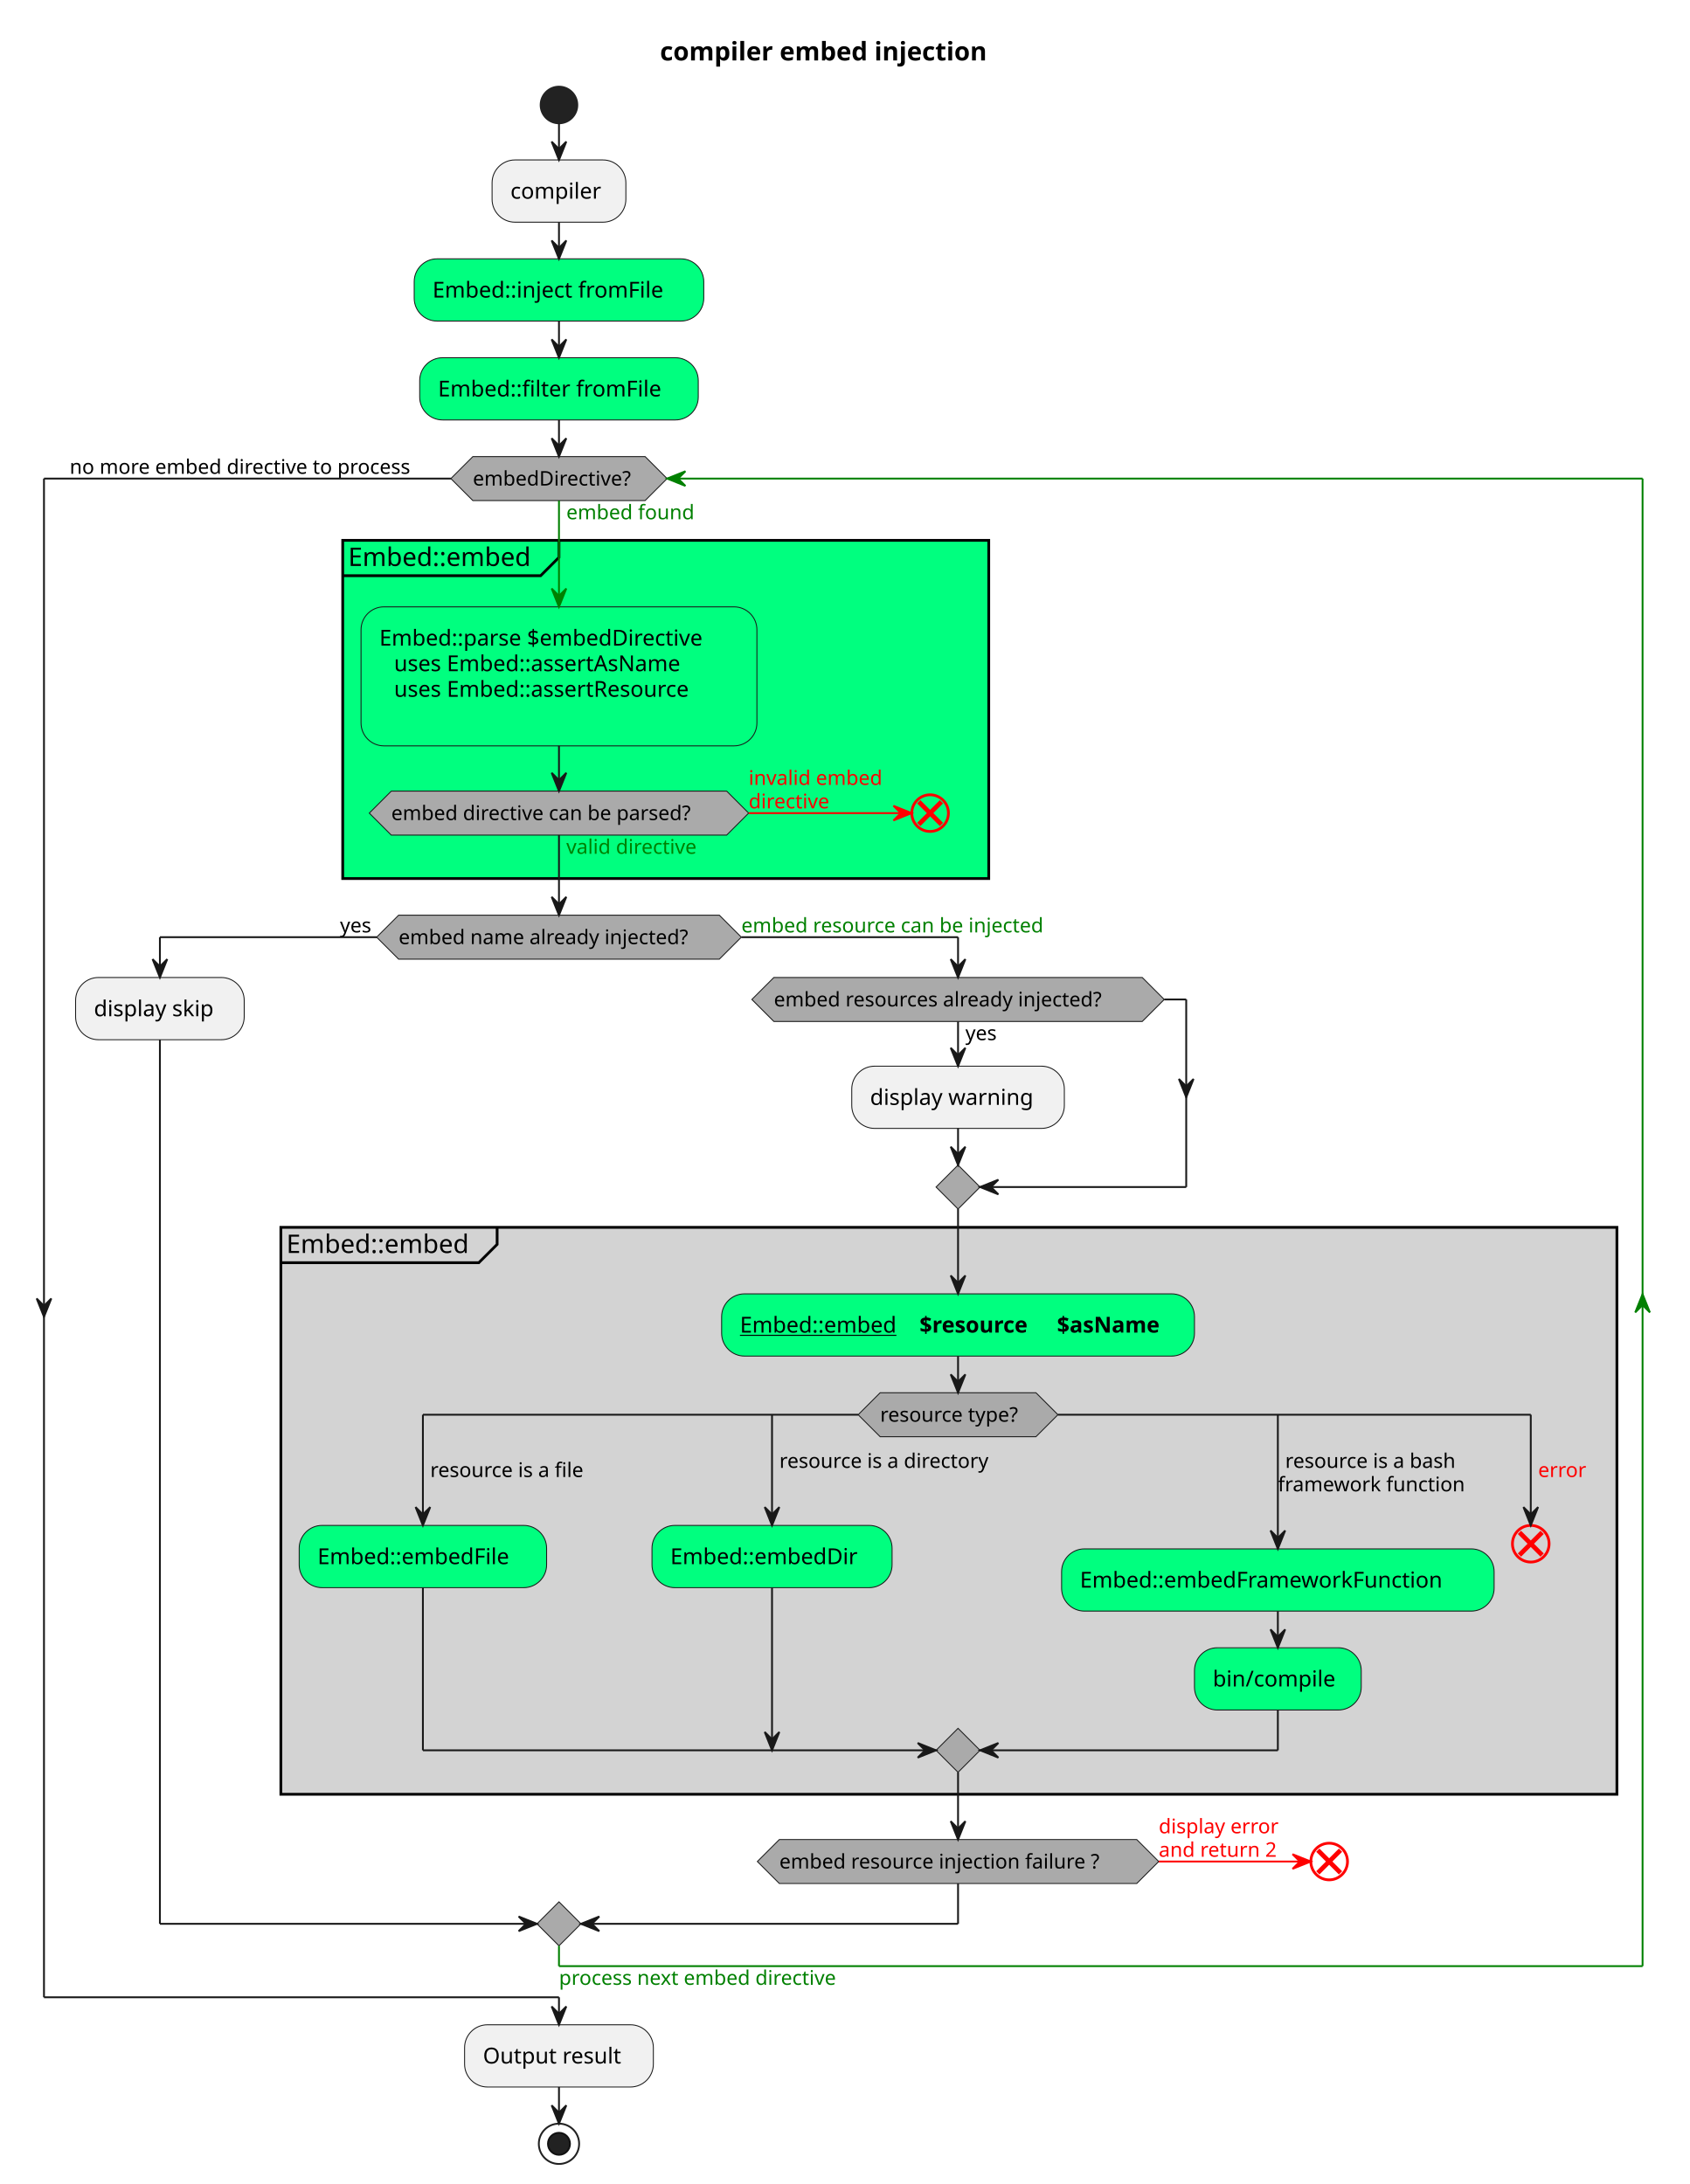
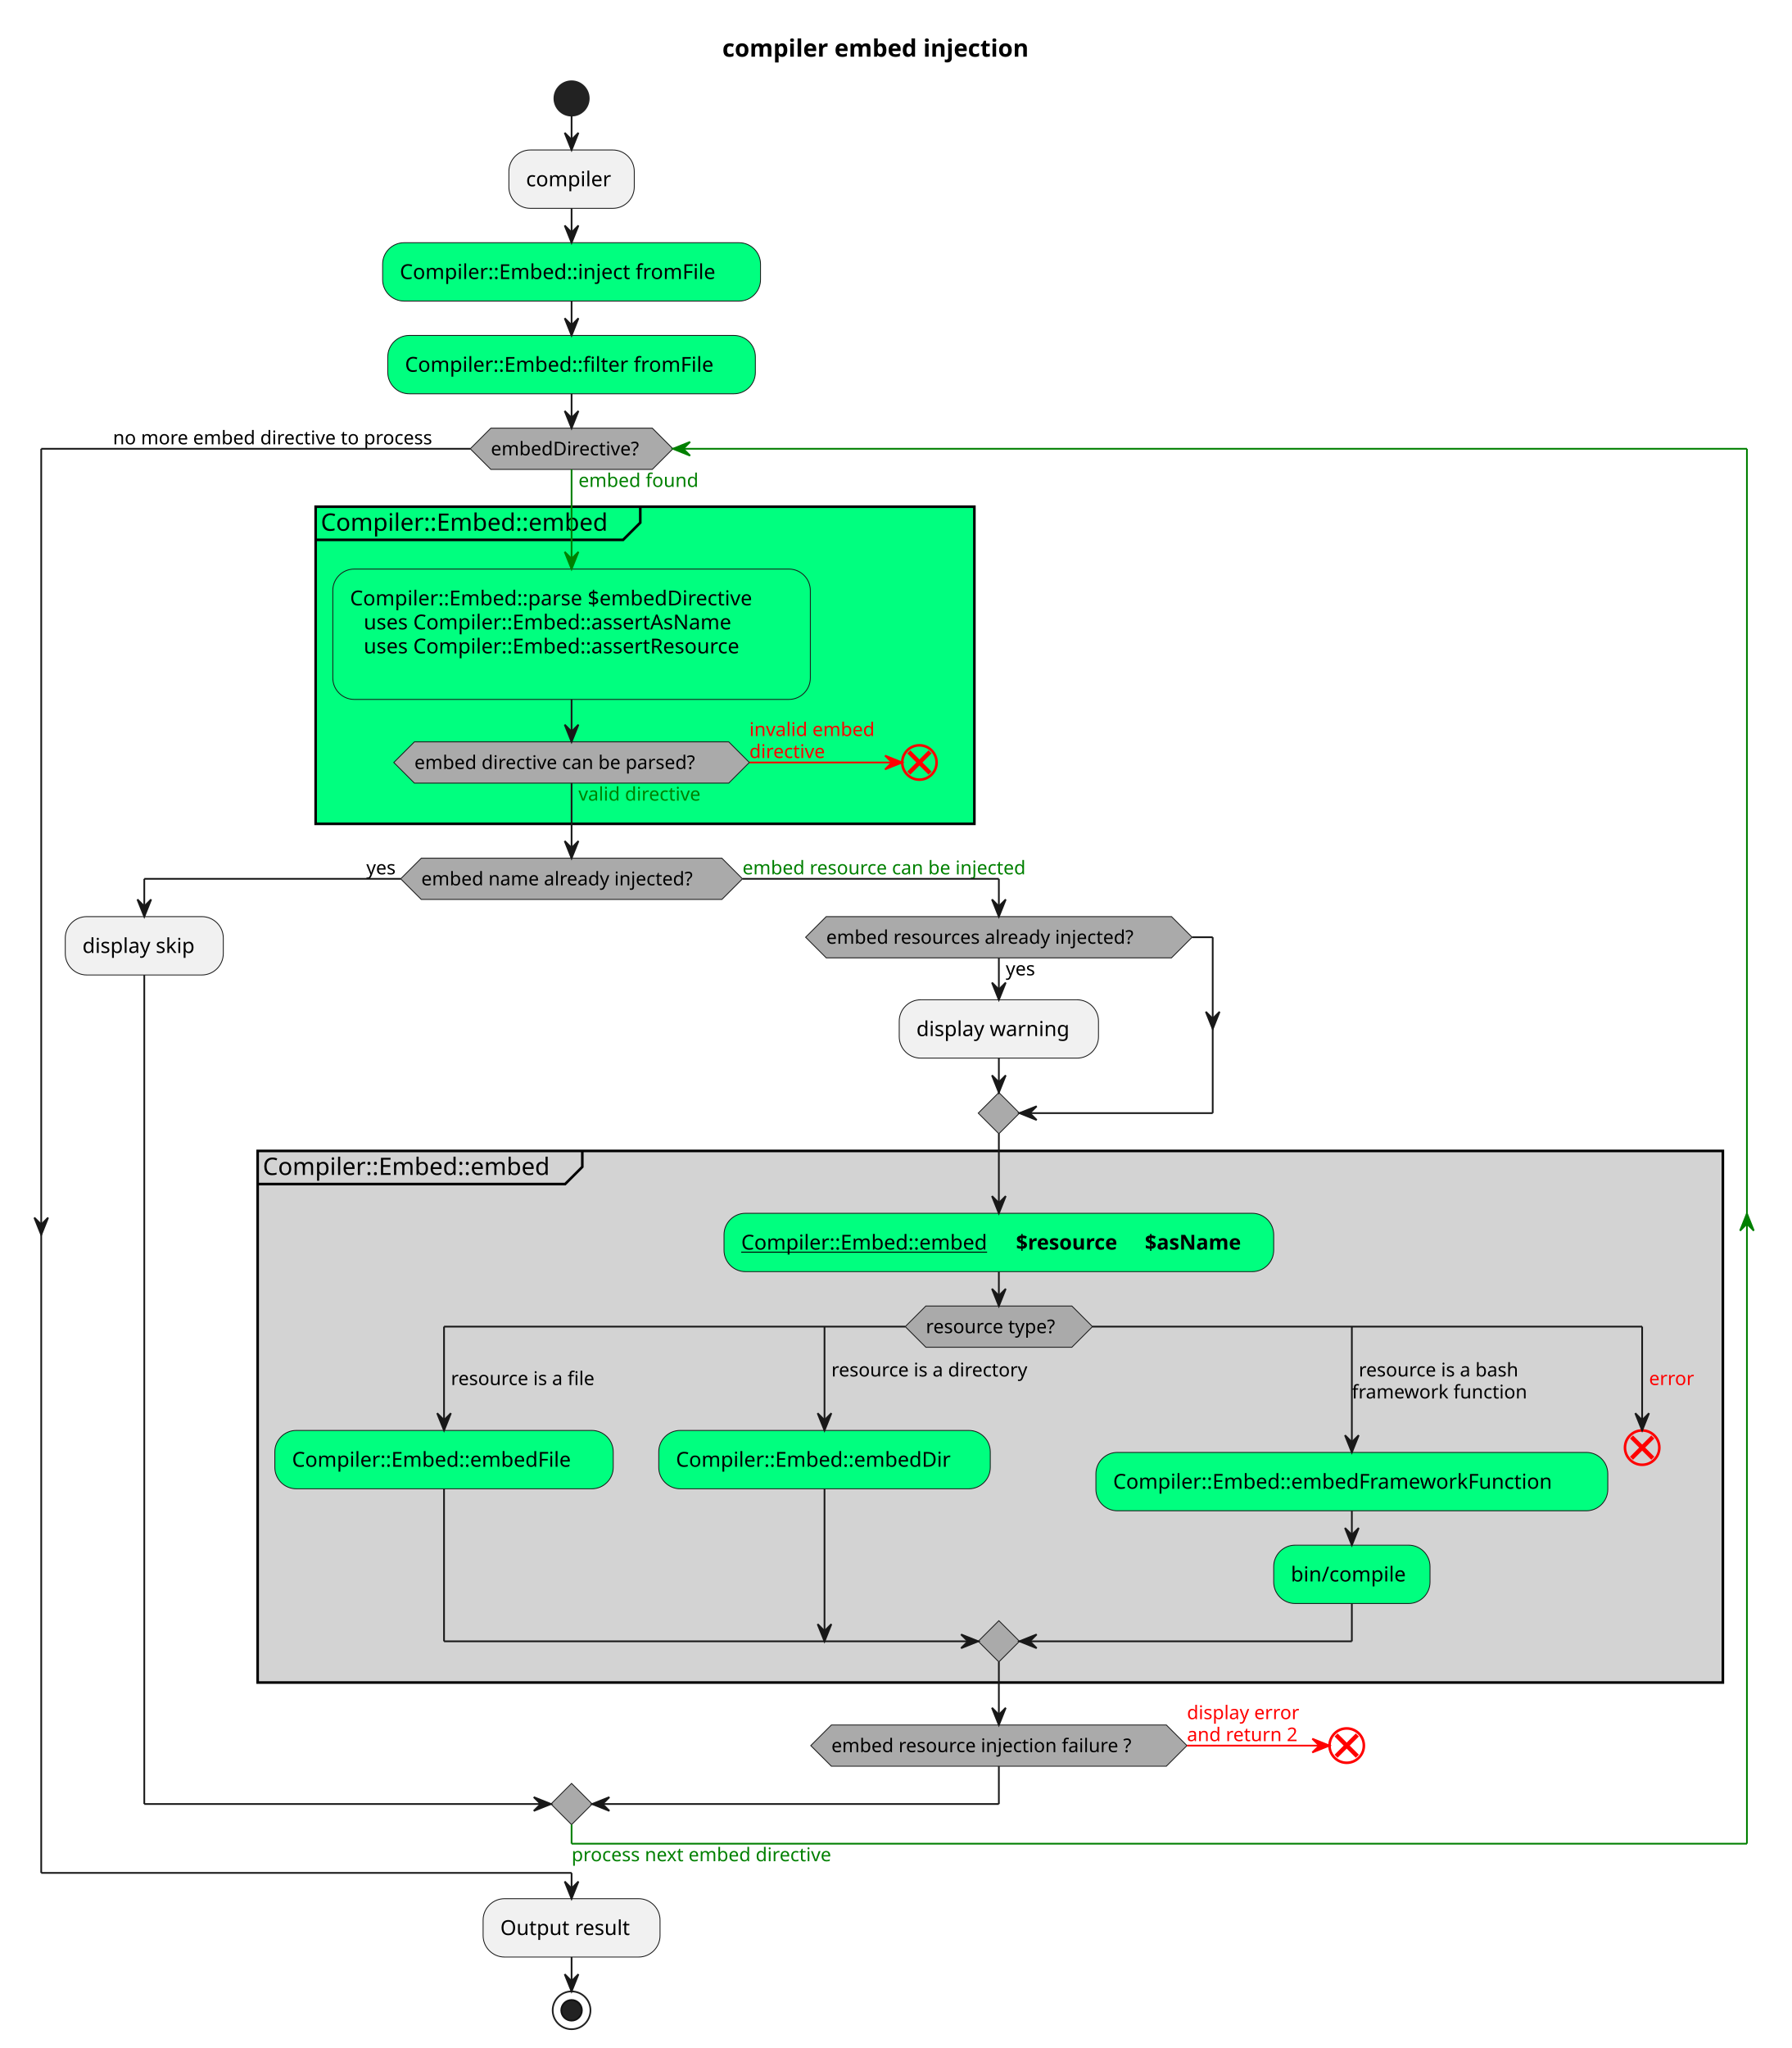
- <svg xmlns="http://www.w3.org/2000/svg" contentStyleType="text/css" height="1192px" preserveAspectRatio="none" style="width:922px;height:1192px;background:#FFFFFF;" version="1.1" viewBox="0 0 922 1192" width="922px" zoomAndPan="magnify">
+ <svg xmlns="http://www.w3.org/2000/svg" contentStyleType="text/css" height="1192px" preserveAspectRatio="none" style="width:1043px;height:1192px;background:#FFFFFF;" version="1.1" viewBox="0 0 1043 1192" width="1043px" zoomAndPan="magnify">
  <defs />
  <g>
-     <text fill="#000000" font-family="sans-serif" font-size="14" font-weight="bold" lengthAdjust="spacing" textLength="199" x="360.125" y="32.995">compiler embed injection</text>
-     <ellipse cx="305" cy="57.297" fill="#222222" rx="10" ry="10" style="stroke:#222222;stroke-width:1.0;" />
-     <rect fill="#F1F1F1" height="33.969" rx="12.5" ry="12.5" style="stroke:#181818;stroke-width:0.5;" width="73" x="268.5" y="87.297" />
-     <text fill="#000000" font-family="sans-serif" font-size="12" lengthAdjust="spacing" textLength="53" x="278.5" y="108.436">compiler</text>
-     <rect fill="#00FF7F" height="33.969" rx="12.5" ry="12.5" style="stroke:#181818;stroke-width:0.5;" width="158" x="226" y="141.266" />
-     <text fill="#000000" font-family="sans-serif" font-size="12" lengthAdjust="spacing" textLength="138" x="236" y="162.404">Embed::inject fromFile</text>
-     <rect fill="#00FF7F" height="33.969" rx="12.5" ry="12.5" style="stroke:#181818;stroke-width:0.5;" width="152" x="229" y="195.234" />
-     <text fill="#000000" font-family="sans-serif" font-size="12" lengthAdjust="spacing" textLength="132" x="239" y="216.373">Embed::filter fromFile</text>
-     <rect fill="#00FF7F" height="184.586" style="stroke:#000000;stroke-width:1.5;" width="352.5" x="187" y="294.914" />
-     <path d="M305,294.914 L305,304.21 L295,314.21 L187,314.21 " fill="none" style="stroke:#000000;stroke-width:1.5;" />
-     <text fill="#000000" font-family="sans-serif" font-size="14" lengthAdjust="spacing" textLength="108" x="190" y="308.909">Embed::embed</text>
-     <rect fill="#00FF7F" height="75.875" rx="12.5" ry="12.5" style="stroke:#181818;stroke-width:0.5;" width="216" x="197" y="331.21" />
-     <text fill="#000000" font-family="sans-serif" font-size="12" lengthAdjust="spacing" textLength="196" x="207" y="352.349">Embed::parse $embedDirective</text>
-     <text fill="#000000" font-family="sans-serif" font-size="12" lengthAdjust="spacing" textLength="8" x="207" y="366.318">  </text>
-     <text fill="#000000" font-family="sans-serif" font-size="12" lengthAdjust="spacing" text-decoration="wavy underline" textLength="176" x="215" y="366.318">uses Embed::assertAsName</text>
-     <text fill="#000000" font-family="sans-serif" font-size="12" lengthAdjust="spacing" textLength="8" x="207" y="380.287">  </text>
-     <text fill="#000000" font-family="sans-serif" font-size="12" lengthAdjust="spacing" text-decoration="wavy underline" textLength="184" x="215" y="380.287">uses Embed::assertResource</text>
-     <text fill="#000000" font-family="sans-serif" font-size="12" lengthAdjust="spacing" textLength="4" x="207" y="394.255"> </text>
-     <polygon fill="#AAAAAA" points="213.5,431.789,396.5,431.789,408.5,443.789,396.5,455.789,213.5,455.789,201.5,443.789,213.5,431.789" style="stroke:#181818;stroke-width:0.5;" />
-     <text fill="#008000" font-family="sans-serif" font-size="11" lengthAdjust="spacing" textLength="78" x="309" y="466">valid directive</text>
-     <text fill="#000000" font-family="sans-serif" font-size="11" lengthAdjust="spacing" textLength="183" x="213.5" y="447.597">embed directive can be parsed?</text>
-     <text fill="#FF0000" font-family="sans-serif" font-size="11" lengthAdjust="spacing" textLength="79" x="408.5" y="428.39">invalid embed</text>
-     <text fill="#FF0000" font-family="sans-serif" font-size="11" lengthAdjust="spacing" textLength="48" x="408.5" y="441.195">directive</text>
-     <ellipse cx="507.5" cy="443.789" fill="none" rx="10" ry="10" style="stroke:#FF0000;stroke-width:1.5;" />
-     <line style="stroke:#FF0000;stroke-width:2.5;" x1="501.313" x2="513.687" y1="437.602" y2="449.976" />
-     <line style="stroke:#FF0000;stroke-width:2.5;" x1="513.687" x2="501.313" y1="437.602" y2="449.976" />
-     <polygon fill="#AAAAAA" points="217.5,499.5,392.5,499.5,404.5,511.5,392.5,523.5,217.5,523.5,205.5,511.5,217.5,499.5" style="stroke:#181818;stroke-width:0.5;" />
-     <text fill="#000000" font-family="sans-serif" font-size="11" lengthAdjust="spacing" textLength="175" x="217.5" y="515.308">embed name already injected?</text>
-     <text fill="#000000" font-family="sans-serif" font-size="11" lengthAdjust="spacing" textLength="20" x="185.5" y="508.905">yes</text>
-     <text fill="#008000" font-family="sans-serif" font-size="11" lengthAdjust="spacing" textLength="184" x="404.5" y="508.905">embed resource can be injected</text>
-     <rect fill="#F1F1F1" height="33.969" rx="12.5" ry="12.5" style="stroke:#181818;stroke-width:0.5;" width="92" x="41.25" y="533.5" />
-     <text fill="#000000" font-family="sans-serif" font-size="12" lengthAdjust="spacing" textLength="72" x="51.25" y="554.638">display skip</text>
-     <rect fill="#F1F1F1" height="33.969" rx="12.5" ry="12.5" style="stroke:#181818;stroke-width:0.5;" width="116" x="464.75" y="581.902" />
-     <text fill="#000000" font-family="sans-serif" font-size="12" lengthAdjust="spacing" textLength="96" x="474.75" y="603.04">display warning</text>
-     <polygon fill="#AAAAAA" points="422.25,533.5,623.25,533.5,635.25,545.5,623.25,557.5,422.25,557.5,410.25,545.5,422.25,533.5" style="stroke:#181818;stroke-width:0.5;" />
-     <text fill="#000000" font-family="sans-serif" font-size="11" lengthAdjust="spacing" textLength="20" x="526.75" y="567.71">yes</text>
-     <text fill="#000000" font-family="sans-serif" font-size="11" lengthAdjust="spacing" textLength="201" x="422.25" y="549.308">embed resources already injected?</text>
-     <polygon fill="#AAAAAA" points="522.75,635.871,534.75,647.871,522.75,659.871,510.75,647.871,522.75,635.871" style="stroke:#181818;stroke-width:0.5;" />
-     <rect fill="#D3D3D3" height="309.422" style="stroke:#000000;stroke-width:1.5;" width="729" x="153.25" y="669.871" />
-     <path d="M271.25,669.871 L271.25,679.168 L261.25,689.168 L153.25,689.168 " fill="none" style="stroke:#000000;stroke-width:1.5;" />
-     <text fill="#000000" font-family="sans-serif" font-size="14" lengthAdjust="spacing" textLength="108" x="156.25" y="683.866">Embed::embed</text>
-     <rect fill="#00FF7F" height="33.969" rx="12.5" ry="12.5" style="stroke:#181818;stroke-width:0.5;" width="258" x="393.75" y="706.168" />
-     <text fill="#000000" font-family="sans-serif" font-size="12" lengthAdjust="spacing" text-decoration="underline" textLength="94" x="403.75" y="727.306">Embed::embed</text>
-     <text fill="#000000" font-family="sans-serif" font-size="12" lengthAdjust="spacing" textLength="4" x="497.75" y="727.306"> </text>
-     <text fill="#000000" font-family="sans-serif" font-size="12" font-weight="bold" lengthAdjust="spacing" textLength="71" x="501.75" y="727.306">$resource</text>
-     <text fill="#000000" font-family="sans-serif" font-size="12" lengthAdjust="spacing" textLength="4" x="572.75" y="727.306"> </text>
-     <text fill="#000000" font-family="sans-serif" font-size="12" font-weight="bold" lengthAdjust="spacing" textLength="65" x="576.75" y="727.306">$asName</text>
-     <polygon fill="#AAAAAA" points="480.25,760.136,565.25,760.136,577.25,772.136,565.25,784.136,480.25,784.136,468.25,772.136,480.25,760.136" style="stroke:#181818;stroke-width:0.5;" />
-     <text fill="#000000" font-family="sans-serif" font-size="11" lengthAdjust="spacing" textLength="85" x="480.25" y="775.944">resource type?</text>
-     <rect fill="#00FF7F" height="33.969" rx="12.5" ry="12.5" style="stroke:#181818;stroke-width:0.5;" width="135" x="163.25" y="832.55" />
-     <text fill="#000000" font-family="sans-serif" font-size="12" lengthAdjust="spacing" textLength="115" x="173.25" y="853.689">Embed::embedFile</text>
-     <rect fill="#00FF7F" height="33.969" rx="12.5" ry="12.5" style="stroke:#181818;stroke-width:0.5;" width="131" x="355.75" y="832.55" />
-     <text fill="#000000" font-family="sans-serif" font-size="12" lengthAdjust="spacing" textLength="111" x="365.75" y="853.689">Embed::embedDir</text>
-     <rect fill="#00FF7F" height="33.969" rx="12.5" ry="12.5" style="stroke:#181818;stroke-width:0.5;" width="236" x="579.25" y="845.355" />
-     <text fill="#000000" font-family="sans-serif" font-size="12" lengthAdjust="spacing" textLength="216" x="589.25" y="866.494">Embed::embedFrameworkFunction</text>
-     <rect fill="#00FF7F" height="33.969" rx="12.5" ry="12.5" style="stroke:#181818;stroke-width:0.5;" width="91" x="651.75" y="899.324" />
-     <text fill="#000000" font-family="sans-serif" font-size="12" lengthAdjust="spacing" textLength="71" x="661.75" y="920.462">bin/compile</text>
-     <ellipse cx="835.25" cy="842.55" fill="none" rx="10" ry="10" style="stroke:#FF0000;stroke-width:1.5;" />
-     <line style="stroke:#FF0000;stroke-width:2.5;" x1="829.063" x2="841.437" y1="836.363" y2="848.737" />
-     <line style="stroke:#FF0000;stroke-width:2.5;" x1="841.437" x2="829.063" y1="836.363" y2="848.737" />
-     <polygon fill="#AAAAAA" points="522.75,943.293,522.75,943.293,534.75,955.293,522.75,967.293,522.75,967.293,510.75,955.293,522.75,943.293" style="stroke:#181818;stroke-width:0.5;" />
-     <polygon fill="#AAAAAA" points="425.25,1003.996,620.25,1003.996,632.25,1015.996,620.25,1027.996,425.25,1027.996,413.25,1015.996,425.25,1003.996" style="stroke:#181818;stroke-width:0.5;" />
-     <text fill="#000000" font-family="sans-serif" font-size="11" lengthAdjust="spacing" textLength="195" x="425.25" y="1019.804">embed resource injection failure ?</text>
-     <text fill="#FF0000" font-family="sans-serif" font-size="11" lengthAdjust="spacing" textLength="73" x="632.25" y="1000.597">display error</text>
-     <text fill="#FF0000" font-family="sans-serif" font-size="11" lengthAdjust="spacing" textLength="71" x="632.25" y="1013.402">and return 2</text>
-     <ellipse cx="725.25" cy="1015.996" fill="none" rx="10" ry="10" style="stroke:#FF0000;stroke-width:1.5;" />
-     <line style="stroke:#FF0000;stroke-width:2.5;" x1="719.063" x2="731.437" y1="1009.809" y2="1022.183" />
-     <line style="stroke:#FF0000;stroke-width:2.5;" x1="731.437" x2="719.063" y1="1009.809" y2="1022.183" />
-     <polygon fill="#AAAAAA" points="305,1037.996,317,1049.996,305,1061.996,293,1049.996,305,1037.996" style="stroke:#181818;stroke-width:0.5;" />
-     <polygon fill="#AAAAAA" points="258,249.203,352,249.203,364,261.203,352,273.203,258,273.203,246,261.203,258,249.203" style="stroke:#181818;stroke-width:0.5;" />
-     <text fill="#008000" font-family="sans-serif" font-size="11" lengthAdjust="spacing" textLength="75" x="309" y="283.414">embed found</text>
-     <text fill="#000000" font-family="sans-serif" font-size="11" lengthAdjust="spacing" textLength="94" x="258" y="265.011">embedDirective?</text>
-     <text fill="#000000" font-family="sans-serif" font-size="11" lengthAdjust="spacing" textLength="208" x="38" y="258.609">no more embed directive to process</text>
-     <rect fill="#F1F1F1" height="33.969" rx="12.5" ry="12.5" style="stroke:#181818;stroke-width:0.5;" width="103" x="253.5" y="1105.09" />
-     <text fill="#000000" font-family="sans-serif" font-size="12" lengthAdjust="spacing" textLength="83" x="263.5" y="1126.229">Output result</text>
-     <ellipse cx="305" cy="1170.059" fill="none" rx="11" ry="11" style="stroke:#222222;stroke-width:1.0;" />
-     <ellipse cx="305" cy="1170.059" fill="#222222" rx="6" ry="6" style="stroke:#111111;stroke-width:1.0;" />
-     <line style="stroke:#181818;stroke-width:1.0;" x1="305" x2="305" y1="67.297" y2="87.297" />
-     <polygon fill="#181818" points="301,77.297,305,87.297,309,77.297,305,81.297" style="stroke:#181818;stroke-width:1.0;" />
-     <line style="stroke:#181818;stroke-width:1.0;" x1="305" x2="305" y1="121.266" y2="141.266" />
-     <polygon fill="#181818" points="301,131.266,305,141.266,309,131.266,305,135.266" style="stroke:#181818;stroke-width:1.0;" />
-     <line style="stroke:#181818;stroke-width:1.0;" x1="305" x2="305" y1="175.234" y2="195.234" />
-     <polygon fill="#181818" points="301,185.234,305,195.234,309,185.234,305,189.234" style="stroke:#181818;stroke-width:1.0;" />
-     <line style="stroke:#181818;stroke-width:1.0;" x1="305" x2="305" y1="455.789" y2="499.5" />
-     <polygon fill="#181818" points="301,489.5,305,499.5,309,489.5,305,493.5" style="stroke:#181818;stroke-width:1.0;" />
-     <line style="stroke:#FF0000;stroke-width:1.0;" x1="408.5" x2="497.5" y1="443.789" y2="443.789" />
-     <polygon fill="#FF0000" points="487.5,439.789,497.5,443.789,487.5,447.789,491.5,443.789" style="stroke:#FF0000;stroke-width:1.0;" />
-     <line style="stroke:#181818;stroke-width:1.0;" x1="305" x2="305" y1="407.085" y2="431.789" />
-     <polygon fill="#181818" points="301,421.789,305,431.789,309,421.789,305,425.789" style="stroke:#181818;stroke-width:1.0;" />
-     <line style="stroke:#181818;stroke-width:1.0;" x1="522.75" x2="522.75" y1="557.5" y2="581.902" />
-     <polygon fill="#181818" points="518.75,571.902,522.75,581.902,526.75,571.902,522.75,575.902" style="stroke:#181818;stroke-width:1.0;" />
-     <line style="stroke:#181818;stroke-width:1.0;" x1="635.25" x2="647.25" y1="545.5" y2="545.5" />
-     <polygon fill="#181818" points="643.25,588.886,647.25,598.886,651.25,588.886,647.25,592.886" style="stroke:#181818;stroke-width:1.0;" />
-     <line style="stroke:#181818;stroke-width:1.0;" x1="647.25" x2="647.25" y1="545.5" y2="647.871" />
-     <line style="stroke:#181818;stroke-width:1.0;" x1="647.25" x2="534.75" y1="647.871" y2="647.871" />
-     <polygon fill="#181818" points="544.75,643.871,534.75,647.871,544.75,651.871,540.75,647.871" style="stroke:#181818;stroke-width:1.0;" />
-     <line style="stroke:#181818;stroke-width:1.0;" x1="522.75" x2="522.75" y1="615.871" y2="635.871" />
-     <polygon fill="#181818" points="518.75,625.871,522.75,635.871,526.75,625.871,522.75,629.871" style="stroke:#181818;stroke-width:1.0;" />
-     <line style="stroke:#181818;stroke-width:1.0;" x1="697.25" x2="697.25" y1="879.324" y2="899.324" />
-     <polygon fill="#181818" points="693.25,889.324,697.25,899.324,701.25,889.324,697.25,893.324" style="stroke:#181818;stroke-width:1.0;" />
-     <line style="stroke:#181818;stroke-width:1.0;" x1="468.25" x2="230.75" y1="772.136" y2="772.136" />
-     <line style="stroke:#181818;stroke-width:1.0;" x1="230.75" x2="230.75" y1="772.136" y2="832.55" />
-     <polygon fill="#181818" points="226.75,822.55,230.75,832.55,234.75,822.55,230.75,826.55" style="stroke:#181818;stroke-width:1.0;" />
-     <text fill="#000000" font-family="sans-serif" font-size="11" lengthAdjust="spacing" textLength="97" x="234.75" y="806.151">resource is a file</text>
-     <line style="stroke:#181818;stroke-width:1.0;" x1="577.25" x2="835.25" y1="772.136" y2="772.136" />
-     <line style="stroke:#181818;stroke-width:1.0;" x1="835.25" x2="835.25" y1="772.136" y2="832.55" />
-     <polygon fill="#181818" points="831.25,822.55,835.25,832.55,839.25,822.55,835.25,826.55" style="stroke:#181818;stroke-width:1.0;" />
-     <text fill="#000000" font-family="sans-serif" font-size="11" lengthAdjust="spacing" textLength="4" x="835.25" y="806.151"> </text>
-     <text fill="#FF0000" font-family="sans-serif" font-size="11" lengthAdjust="spacing" textLength="29" x="839.25" y="806.151">error</text>
-     <line style="stroke:#181818;stroke-width:1.0;" x1="421.25" x2="421.25" y1="772.136" y2="832.55" />
-     <polygon fill="#181818" points="417.25,822.55,421.25,832.55,425.25,822.55,421.25,826.55" style="stroke:#181818;stroke-width:1.0;" />
-     <text fill="#000000" font-family="sans-serif" font-size="11" lengthAdjust="spacing" textLength="130" x="425.25" y="801.151">resource is a directory</text>
-     <line style="stroke:#181818;stroke-width:1.0;" x1="697.25" x2="697.25" y1="772.136" y2="845.355" />
-     <polygon fill="#181818" points="693.25,835.355,697.25,845.355,701.25,835.355,697.25,839.355" style="stroke:#181818;stroke-width:1.0;" />
-     <text fill="#000000" font-family="sans-serif" font-size="11" lengthAdjust="spacing" textLength="108" x="701.25" y="801.151">resource is a bash</text>
-     <text fill="#000000" font-family="sans-serif" font-size="11" lengthAdjust="spacing" textLength="110" x="697.25" y="813.956">framework function</text>
-     <line style="stroke:#181818;stroke-width:1.0;" x1="230.75" x2="230.75" y1="866.519" y2="955.293" />
-     <line style="stroke:#181818;stroke-width:1.0;" x1="230.75" x2="510.75" y1="955.293" y2="955.293" />
-     <polygon fill="#181818" points="500.75,951.293,510.75,955.293,500.75,959.293,504.75,955.293" style="stroke:#181818;stroke-width:1.0;" />
-     <line style="stroke:#181818;stroke-width:1.0;" x1="697.25" x2="697.25" y1="933.293" y2="955.293" />
-     <line style="stroke:#181818;stroke-width:1.0;" x1="697.25" x2="534.75" y1="955.293" y2="955.293" />
-     <polygon fill="#181818" points="544.75,951.293,534.75,955.293,544.75,959.293,540.75,955.293" style="stroke:#181818;stroke-width:1.0;" />
-     <line style="stroke:#181818;stroke-width:1.0;" x1="421.25" x2="421.25" y1="866.519" y2="955.293" />
-     <polygon fill="#181818" points="417.25,945.293,421.25,955.293,425.25,945.293,421.25,949.293" style="stroke:#181818;stroke-width:1.0;" />
-     <line style="stroke:#181818;stroke-width:1.0;" x1="522.75" x2="522.75" y1="740.136" y2="760.136" />
-     <polygon fill="#181818" points="518.75,750.136,522.75,760.136,526.75,750.136,522.75,754.136" style="stroke:#181818;stroke-width:1.0;" />
-     <line style="stroke:#181818;stroke-width:1.0;" x1="522.75" x2="522.75" y1="659.871" y2="706.168" />
-     <polygon fill="#181818" points="518.75,696.168,522.75,706.168,526.75,696.168,522.75,700.168" style="stroke:#181818;stroke-width:1.0;" />
-     <line style="stroke:#181818;stroke-width:1.0;" x1="522.75" x2="522.75" y1="1027.996" y2="1049.996" />
-     <line style="stroke:#181818;stroke-width:1.0;" x1="522.75" x2="317" y1="1049.996" y2="1049.996" />
-     <polygon fill="#181818" points="327,1045.996,317,1049.996,327,1053.996,323,1049.996" style="stroke:#181818;stroke-width:1.0;" />
-     <line style="stroke:#FF0000;stroke-width:1.0;" x1="632.25" x2="715.25" y1="1015.996" y2="1015.996" />
-     <polygon fill="#FF0000" points="705.25,1011.996,715.25,1015.996,705.25,1019.996,709.25,1015.996" style="stroke:#FF0000;stroke-width:1.0;" />
-     <line style="stroke:#181818;stroke-width:1.0;" x1="522.75" x2="522.75" y1="967.293" y2="1003.996" />
-     <polygon fill="#181818" points="518.75,993.996,522.75,1003.996,526.75,993.996,522.75,997.996" style="stroke:#181818;stroke-width:1.0;" />
-     <line style="stroke:#181818;stroke-width:1.0;" x1="205.5" x2="87.25" y1="511.5" y2="511.5" />
-     <line style="stroke:#181818;stroke-width:1.0;" x1="87.25" x2="87.25" y1="511.5" y2="533.5" />
-     <polygon fill="#181818" points="83.25,523.5,87.25,533.5,91.25,523.5,87.25,527.5" style="stroke:#181818;stroke-width:1.0;" />
-     <line style="stroke:#181818;stroke-width:1.0;" x1="404.5" x2="522.75" y1="511.5" y2="511.5" />
-     <line style="stroke:#181818;stroke-width:1.0;" x1="522.75" x2="522.75" y1="511.5" y2="533.5" />
-     <polygon fill="#181818" points="518.75,523.5,522.75,533.5,526.75,523.5,522.75,527.5" style="stroke:#181818;stroke-width:1.0;" />
-     <line style="stroke:#181818;stroke-width:1.0;" x1="87.25" x2="87.25" y1="567.468" y2="1049.996" />
-     <line style="stroke:#181818;stroke-width:1.0;" x1="87.25" x2="293" y1="1049.996" y2="1049.996" />
-     <polygon fill="#181818" points="283,1045.996,293,1049.996,283,1053.996,287,1049.996" style="stroke:#181818;stroke-width:1.0;" />
-     <line style="stroke:#008000;stroke-width:1.0;" x1="305" x2="305" y1="273.203" y2="331.21" />
-     <polygon fill="#008000" points="301,321.21,305,331.21,309,321.21,305,325.21" style="stroke:#008000;stroke-width:1.0;" />
-     <line style="stroke:#008000;stroke-width:1.0;" x1="305" x2="305" y1="1061.996" y2="1073.09" />
-     <line style="stroke:#008000;stroke-width:1.0;" x1="305" x2="896.25" y1="1073.09" y2="1073.09" />
-     <polygon fill="#008000" points="892.25,716.304,896.25,706.304,900.25,716.304,896.25,712.304" style="stroke:#008000;stroke-width:1.0;" />
-     <line style="stroke:#008000;stroke-width:1.0;" x1="896.25" x2="896.25" y1="261.203" y2="1073.09" />
-     <line style="stroke:#008000;stroke-width:1.0;" x1="896.25" x2="364" y1="261.203" y2="261.203" />
-     <polygon fill="#008000" points="374,257.203,364,261.203,374,265.203,370,261.203" style="stroke:#008000;stroke-width:1.0;" />
-     <text fill="#008000" font-family="sans-serif" font-size="11" lengthAdjust="spacing" textLength="169" x="305" y="1083.301">process next embed directive</text>
-     <line style="stroke:#181818;stroke-width:1.0;" x1="246" x2="24" y1="261.203" y2="261.203" />
+     <text fill="#000000" font-family="sans-serif" font-size="14" font-weight="bold" lengthAdjust="spacing" textLength="199" x="420.5" y="32.995">compiler embed injection</text>
+     <ellipse cx="332.75" cy="57.297" fill="#222222" rx="10" ry="10" style="stroke:#222222;stroke-width:1.0;" />
+     <rect fill="#F1F1F1" height="33.969" rx="12.5" ry="12.5" style="stroke:#181818;stroke-width:0.5;" width="73" x="296.25" y="87.297" />
+     <text fill="#000000" font-family="sans-serif" font-size="12" lengthAdjust="spacing" textLength="53" x="306.25" y="108.436">compiler</text>
+     <rect fill="#00FF7F" height="33.969" rx="12.5" ry="12.5" style="stroke:#181818;stroke-width:0.5;" width="220" x="222.75" y="141.266" />
+     <text fill="#000000" font-family="sans-serif" font-size="12" lengthAdjust="spacing" textLength="200" x="232.75" y="162.404">Compiler::Embed::inject fromFile</text>
+     <rect fill="#00FF7F" height="33.969" rx="12.5" ry="12.5" style="stroke:#181818;stroke-width:0.5;" width="214" x="225.75" y="195.234" />
+     <text fill="#000000" font-family="sans-serif" font-size="12" lengthAdjust="spacing" textLength="194" x="235.75" y="216.373">Compiler::Embed::filter fromFile</text>
+     <rect fill="#00FF7F" height="184.586" style="stroke:#000000;stroke-width:1.5;" width="383.5" x="183.75" y="294.914" />
+     <path d="M372.75,294.914 L372.75,304.21 L362.75,314.21 L183.75,314.21 " fill="none" style="stroke:#000000;stroke-width:1.5;" />
+     <text fill="#000000" font-family="sans-serif" font-size="14" lengthAdjust="spacing" textLength="179" x="186.75" y="308.909">Compiler::Embed::embed</text>
+     <rect fill="#00FF7F" height="75.875" rx="12.5" ry="12.5" style="stroke:#181818;stroke-width:0.5;" width="278" x="193.75" y="331.21" />
+     <text fill="#000000" font-family="sans-serif" font-size="12" lengthAdjust="spacing" textLength="258" x="203.75" y="352.349">Compiler::Embed::parse $embedDirective</text>
+     <text fill="#000000" font-family="sans-serif" font-size="12" lengthAdjust="spacing" textLength="8" x="203.75" y="366.318">  </text>
+     <text fill="#000000" font-family="sans-serif" font-size="12" lengthAdjust="spacing" text-decoration="wavy underline" textLength="238" x="211.75" y="366.318">uses Compiler::Embed::assertAsName</text>
+     <text fill="#000000" font-family="sans-serif" font-size="12" lengthAdjust="spacing" textLength="8" x="203.75" y="380.287">  </text>
+     <text fill="#000000" font-family="sans-serif" font-size="12" lengthAdjust="spacing" text-decoration="wavy underline" textLength="246" x="211.75" y="380.287">uses Compiler::Embed::assertResource</text>
+     <text fill="#000000" font-family="sans-serif" font-size="12" lengthAdjust="spacing" textLength="4" x="203.75" y="394.255"> </text>
+     <polygon fill="#AAAAAA" points="241.25,431.789,424.25,431.789,436.25,443.789,424.25,455.789,241.25,455.789,229.25,443.789,241.25,431.789" style="stroke:#181818;stroke-width:0.5;" />
+     <text fill="#008000" font-family="sans-serif" font-size="11" lengthAdjust="spacing" textLength="78" x="336.75" y="466">valid directive</text>
+     <text fill="#000000" font-family="sans-serif" font-size="11" lengthAdjust="spacing" textLength="183" x="241.25" y="447.597">embed directive can be parsed?</text>
+     <text fill="#FF0000" font-family="sans-serif" font-size="11" lengthAdjust="spacing" textLength="79" x="436.25" y="428.39">invalid embed</text>
+     <text fill="#FF0000" font-family="sans-serif" font-size="11" lengthAdjust="spacing" textLength="48" x="436.25" y="441.195">directive</text>
+     <ellipse cx="535.25" cy="443.789" fill="none" rx="10" ry="10" style="stroke:#FF0000;stroke-width:1.5;" />
+     <line style="stroke:#FF0000;stroke-width:2.5;" x1="529.063" x2="541.437" y1="437.602" y2="449.976" />
+     <line style="stroke:#FF0000;stroke-width:2.5;" x1="541.437" x2="529.063" y1="437.602" y2="449.976" />
+     <polygon fill="#AAAAAA" points="245.25,499.5,420.25,499.5,432.25,511.5,420.25,523.5,245.25,523.5,233.25,511.5,245.25,499.5" style="stroke:#181818;stroke-width:0.5;" />
+     <text fill="#000000" font-family="sans-serif" font-size="11" lengthAdjust="spacing" textLength="175" x="245.25" y="515.308">embed name already injected?</text>
+     <text fill="#000000" font-family="sans-serif" font-size="11" lengthAdjust="spacing" textLength="20" x="213.25" y="508.905">yes</text>
+     <text fill="#008000" font-family="sans-serif" font-size="11" lengthAdjust="spacing" textLength="184" x="432.25" y="508.905">embed resource can be injected</text>
+     <rect fill="#F1F1F1" height="33.969" rx="12.5" ry="12.5" style="stroke:#181818;stroke-width:0.5;" width="92" x="38" y="533.5" />
+     <text fill="#000000" font-family="sans-serif" font-size="12" lengthAdjust="spacing" textLength="72" x="48" y="554.638">display skip</text>
+     <rect fill="#F1F1F1" height="33.969" rx="12.5" ry="12.5" style="stroke:#181818;stroke-width:0.5;" width="116" x="523.5" y="581.902" />
+     <text fill="#000000" font-family="sans-serif" font-size="12" lengthAdjust="spacing" textLength="96" x="533.5" y="603.04">display warning</text>
+     <polygon fill="#AAAAAA" points="481,533.5,682,533.5,694,545.5,682,557.5,481,557.5,469,545.5,481,533.5" style="stroke:#181818;stroke-width:0.5;" />
+     <text fill="#000000" font-family="sans-serif" font-size="11" lengthAdjust="spacing" textLength="20" x="585.5" y="567.71">yes</text>
+     <text fill="#000000" font-family="sans-serif" font-size="11" lengthAdjust="spacing" textLength="201" x="481" y="549.308">embed resources already injected?</text>
+     <polygon fill="#AAAAAA" points="581.5,635.871,593.5,647.871,581.5,659.871,569.5,647.871,581.5,635.871" style="stroke:#181818;stroke-width:0.5;" />
+     <rect fill="#D3D3D3" height="309.422" style="stroke:#000000;stroke-width:1.5;" width="853" x="150" y="669.871" />
+     <path d="M339,669.871 L339,679.168 L329,689.168 L150,689.168 " fill="none" style="stroke:#000000;stroke-width:1.5;" />
+     <text fill="#000000" font-family="sans-serif" font-size="14" lengthAdjust="spacing" textLength="179" x="153" y="683.866">Compiler::Embed::embed</text>
+     <rect fill="#00FF7F" height="33.969" rx="12.5" ry="12.5" style="stroke:#181818;stroke-width:0.5;" width="320" x="421.5" y="706.168" />
+     <text fill="#000000" font-family="sans-serif" font-size="12" lengthAdjust="spacing" text-decoration="underline" textLength="156" x="431.5" y="727.306">Compiler::Embed::embed</text>
+     <text fill="#000000" font-family="sans-serif" font-size="12" lengthAdjust="spacing" textLength="4" x="587.5" y="727.306"> </text>
+     <text fill="#000000" font-family="sans-serif" font-size="12" font-weight="bold" lengthAdjust="spacing" textLength="71" x="591.5" y="727.306">$resource</text>
+     <text fill="#000000" font-family="sans-serif" font-size="12" lengthAdjust="spacing" textLength="4" x="662.5" y="727.306"> </text>
+     <text fill="#000000" font-family="sans-serif" font-size="12" font-weight="bold" lengthAdjust="spacing" textLength="65" x="666.5" y="727.306">$asName</text>
+     <polygon fill="#AAAAAA" points="539,760.136,624,760.136,636,772.136,624,784.136,539,784.136,527,772.136,539,760.136" style="stroke:#181818;stroke-width:0.5;" />
+     <text fill="#000000" font-family="sans-serif" font-size="11" lengthAdjust="spacing" textLength="85" x="539" y="775.944">resource type?</text>
+     <rect fill="#00FF7F" height="33.969" rx="12.5" ry="12.5" style="stroke:#181818;stroke-width:0.5;" width="197" x="160" y="832.55" />
+     <text fill="#000000" font-family="sans-serif" font-size="12" lengthAdjust="spacing" textLength="177" x="170" y="853.689">Compiler::Embed::embedFile</text>
+     <rect fill="#00FF7F" height="33.969" rx="12.5" ry="12.5" style="stroke:#181818;stroke-width:0.5;" width="193" x="383.5" y="832.55" />
+     <text fill="#000000" font-family="sans-serif" font-size="12" lengthAdjust="spacing" textLength="173" x="393.5" y="853.689">Compiler::Embed::embedDir</text>
+     <rect fill="#00FF7F" height="33.969" rx="12.5" ry="12.5" style="stroke:#181818;stroke-width:0.5;" width="298" x="638" y="845.355" />
+     <text fill="#000000" font-family="sans-serif" font-size="12" lengthAdjust="spacing" textLength="278" x="648" y="866.494">Compiler::Embed::embedFrameworkFunction</text>
+     <rect fill="#00FF7F" height="33.969" rx="12.5" ry="12.5" style="stroke:#181818;stroke-width:0.5;" width="91" x="741.5" y="899.324" />
+     <text fill="#000000" font-family="sans-serif" font-size="12" lengthAdjust="spacing" textLength="71" x="751.5" y="920.462">bin/compile</text>
+     <ellipse cx="956" cy="842.55" fill="none" rx="10" ry="10" style="stroke:#FF0000;stroke-width:1.5;" />
+     <line style="stroke:#FF0000;stroke-width:2.5;" x1="949.813" x2="962.187" y1="836.363" y2="848.737" />
+     <line style="stroke:#FF0000;stroke-width:2.5;" x1="962.187" x2="949.813" y1="836.363" y2="848.737" />
+     <polygon fill="#AAAAAA" points="581.5,943.293,581.5,943.293,593.5,955.293,581.5,967.293,581.5,967.293,569.5,955.293,581.5,943.293" style="stroke:#181818;stroke-width:0.5;" />
+     <polygon fill="#AAAAAA" points="484,1003.996,679,1003.996,691,1015.996,679,1027.996,484,1027.996,472,1015.996,484,1003.996" style="stroke:#181818;stroke-width:0.5;" />
+     <text fill="#000000" font-family="sans-serif" font-size="11" lengthAdjust="spacing" textLength="195" x="484" y="1019.804">embed resource injection failure ?</text>
+     <text fill="#FF0000" font-family="sans-serif" font-size="11" lengthAdjust="spacing" textLength="73" x="691" y="1000.597">display error</text>
+     <text fill="#FF0000" font-family="sans-serif" font-size="11" lengthAdjust="spacing" textLength="71" x="691" y="1013.402">and return 2</text>
+     <ellipse cx="784" cy="1015.996" fill="none" rx="10" ry="10" style="stroke:#FF0000;stroke-width:1.5;" />
+     <line style="stroke:#FF0000;stroke-width:2.5;" x1="777.813" x2="790.187" y1="1009.809" y2="1022.183" />
+     <line style="stroke:#FF0000;stroke-width:2.5;" x1="790.187" x2="777.813" y1="1009.809" y2="1022.183" />
+     <polygon fill="#AAAAAA" points="332.75,1037.996,344.75,1049.996,332.75,1061.996,320.75,1049.996,332.75,1037.996" style="stroke:#181818;stroke-width:0.5;" />
+     <polygon fill="#AAAAAA" points="285.75,249.203,379.75,249.203,391.75,261.203,379.75,273.203,285.75,273.203,273.75,261.203,285.75,249.203" style="stroke:#181818;stroke-width:0.5;" />
+     <text fill="#008000" font-family="sans-serif" font-size="11" lengthAdjust="spacing" textLength="75" x="336.75" y="283.414">embed found</text>
+     <text fill="#000000" font-family="sans-serif" font-size="11" lengthAdjust="spacing" textLength="94" x="285.75" y="265.011">embedDirective?</text>
+     <text fill="#000000" font-family="sans-serif" font-size="11" lengthAdjust="spacing" textLength="208" x="65.75" y="258.609">no more embed directive to process</text>
+     <rect fill="#F1F1F1" height="33.969" rx="12.5" ry="12.5" style="stroke:#181818;stroke-width:0.5;" width="103" x="281.25" y="1105.09" />
+     <text fill="#000000" font-family="sans-serif" font-size="12" lengthAdjust="spacing" textLength="83" x="291.25" y="1126.229">Output result</text>
+     <ellipse cx="332.75" cy="1170.059" fill="none" rx="11" ry="11" style="stroke:#222222;stroke-width:1.0;" />
+     <ellipse cx="332.75" cy="1170.059" fill="#222222" rx="6" ry="6" style="stroke:#111111;stroke-width:1.0;" />
+     <line style="stroke:#181818;stroke-width:1.0;" x1="332.75" x2="332.75" y1="67.297" y2="87.297" />
+     <polygon fill="#181818" points="328.75,77.297,332.75,87.297,336.75,77.297,332.75,81.297" style="stroke:#181818;stroke-width:1.0;" />
+     <line style="stroke:#181818;stroke-width:1.0;" x1="332.75" x2="332.75" y1="121.266" y2="141.266" />
+     <polygon fill="#181818" points="328.75,131.266,332.75,141.266,336.75,131.266,332.75,135.266" style="stroke:#181818;stroke-width:1.0;" />
+     <line style="stroke:#181818;stroke-width:1.0;" x1="332.75" x2="332.75" y1="175.234" y2="195.234" />
+     <polygon fill="#181818" points="328.75,185.234,332.75,195.234,336.75,185.234,332.75,189.234" style="stroke:#181818;stroke-width:1.0;" />
+     <line style="stroke:#181818;stroke-width:1.0;" x1="332.75" x2="332.75" y1="455.789" y2="499.5" />
+     <polygon fill="#181818" points="328.75,489.5,332.75,499.5,336.75,489.5,332.75,493.5" style="stroke:#181818;stroke-width:1.0;" />
+     <line style="stroke:#FF0000;stroke-width:1.0;" x1="436.25" x2="525.25" y1="443.789" y2="443.789" />
+     <polygon fill="#FF0000" points="515.25,439.789,525.25,443.789,515.25,447.789,519.25,443.789" style="stroke:#FF0000;stroke-width:1.0;" />
+     <line style="stroke:#181818;stroke-width:1.0;" x1="332.75" x2="332.75" y1="407.085" y2="431.789" />
+     <polygon fill="#181818" points="328.75,421.789,332.75,431.789,336.75,421.789,332.75,425.789" style="stroke:#181818;stroke-width:1.0;" />
+     <line style="stroke:#181818;stroke-width:1.0;" x1="581.5" x2="581.5" y1="557.5" y2="581.902" />
+     <polygon fill="#181818" points="577.5,571.902,581.5,581.902,585.5,571.902,581.5,575.902" style="stroke:#181818;stroke-width:1.0;" />
+     <line style="stroke:#181818;stroke-width:1.0;" x1="694" x2="706" y1="545.5" y2="545.5" />
+     <polygon fill="#181818" points="702,588.886,706,598.886,710,588.886,706,592.886" style="stroke:#181818;stroke-width:1.0;" />
+     <line style="stroke:#181818;stroke-width:1.0;" x1="706" x2="706" y1="545.5" y2="647.871" />
+     <line style="stroke:#181818;stroke-width:1.0;" x1="706" x2="593.5" y1="647.871" y2="647.871" />
+     <polygon fill="#181818" points="603.5,643.871,593.5,647.871,603.5,651.871,599.5,647.871" style="stroke:#181818;stroke-width:1.0;" />
+     <line style="stroke:#181818;stroke-width:1.0;" x1="581.5" x2="581.5" y1="615.871" y2="635.871" />
+     <polygon fill="#181818" points="577.5,625.871,581.5,635.871,585.5,625.871,581.5,629.871" style="stroke:#181818;stroke-width:1.0;" />
+     <line style="stroke:#181818;stroke-width:1.0;" x1="787" x2="787" y1="879.324" y2="899.324" />
+     <polygon fill="#181818" points="783,889.324,787,899.324,791,889.324,787,893.324" style="stroke:#181818;stroke-width:1.0;" />
+     <line style="stroke:#181818;stroke-width:1.0;" x1="527" x2="258.5" y1="772.136" y2="772.136" />
+     <line style="stroke:#181818;stroke-width:1.0;" x1="258.5" x2="258.5" y1="772.136" y2="832.55" />
+     <polygon fill="#181818" points="254.5,822.55,258.5,832.55,262.5,822.55,258.5,826.55" style="stroke:#181818;stroke-width:1.0;" />
+     <text fill="#000000" font-family="sans-serif" font-size="11" lengthAdjust="spacing" textLength="97" x="262.5" y="806.151">resource is a file</text>
+     <line style="stroke:#181818;stroke-width:1.0;" x1="636" x2="956" y1="772.136" y2="772.136" />
+     <line style="stroke:#181818;stroke-width:1.0;" x1="956" x2="956" y1="772.136" y2="832.55" />
+     <polygon fill="#181818" points="952,822.55,956,832.55,960,822.55,956,826.55" style="stroke:#181818;stroke-width:1.0;" />
+     <text fill="#000000" font-family="sans-serif" font-size="11" lengthAdjust="spacing" textLength="4" x="956" y="806.151"> </text>
+     <text fill="#FF0000" font-family="sans-serif" font-size="11" lengthAdjust="spacing" textLength="29" x="960" y="806.151">error</text>
+     <line style="stroke:#181818;stroke-width:1.0;" x1="480" x2="480" y1="772.136" y2="832.55" />
+     <polygon fill="#181818" points="476,822.55,480,832.55,484,822.55,480,826.55" style="stroke:#181818;stroke-width:1.0;" />
+     <text fill="#000000" font-family="sans-serif" font-size="11" lengthAdjust="spacing" textLength="130" x="484" y="801.151">resource is a directory</text>
+     <line style="stroke:#181818;stroke-width:1.0;" x1="787" x2="787" y1="772.136" y2="845.355" />
+     <polygon fill="#181818" points="783,835.355,787,845.355,791,835.355,787,839.355" style="stroke:#181818;stroke-width:1.0;" />
+     <text fill="#000000" font-family="sans-serif" font-size="11" lengthAdjust="spacing" textLength="108" x="791" y="801.151">resource is a bash</text>
+     <text fill="#000000" font-family="sans-serif" font-size="11" lengthAdjust="spacing" textLength="110" x="787" y="813.956">framework function</text>
+     <line style="stroke:#181818;stroke-width:1.0;" x1="258.5" x2="258.5" y1="866.519" y2="955.293" />
+     <line style="stroke:#181818;stroke-width:1.0;" x1="258.5" x2="569.5" y1="955.293" y2="955.293" />
+     <polygon fill="#181818" points="559.5,951.293,569.5,955.293,559.5,959.293,563.5,955.293" style="stroke:#181818;stroke-width:1.0;" />
+     <line style="stroke:#181818;stroke-width:1.0;" x1="787" x2="787" y1="933.293" y2="955.293" />
+     <line style="stroke:#181818;stroke-width:1.0;" x1="787" x2="593.5" y1="955.293" y2="955.293" />
+     <polygon fill="#181818" points="603.5,951.293,593.5,955.293,603.5,959.293,599.5,955.293" style="stroke:#181818;stroke-width:1.0;" />
+     <line style="stroke:#181818;stroke-width:1.0;" x1="480" x2="480" y1="866.519" y2="955.293" />
+     <polygon fill="#181818" points="476,945.293,480,955.293,484,945.293,480,949.293" style="stroke:#181818;stroke-width:1.0;" />
+     <line style="stroke:#181818;stroke-width:1.0;" x1="581.5" x2="581.5" y1="740.136" y2="760.136" />
+     <polygon fill="#181818" points="577.5,750.136,581.5,760.136,585.5,750.136,581.5,754.136" style="stroke:#181818;stroke-width:1.0;" />
+     <line style="stroke:#181818;stroke-width:1.0;" x1="581.5" x2="581.5" y1="659.871" y2="706.168" />
+     <polygon fill="#181818" points="577.5,696.168,581.5,706.168,585.5,696.168,581.5,700.168" style="stroke:#181818;stroke-width:1.0;" />
+     <line style="stroke:#181818;stroke-width:1.0;" x1="581.5" x2="581.5" y1="1027.996" y2="1049.996" />
+     <line style="stroke:#181818;stroke-width:1.0;" x1="581.5" x2="344.75" y1="1049.996" y2="1049.996" />
+     <polygon fill="#181818" points="354.75,1045.996,344.75,1049.996,354.75,1053.996,350.75,1049.996" style="stroke:#181818;stroke-width:1.0;" />
+     <line style="stroke:#FF0000;stroke-width:1.0;" x1="691" x2="774" y1="1015.996" y2="1015.996" />
+     <polygon fill="#FF0000" points="764,1011.996,774,1015.996,764,1019.996,768,1015.996" style="stroke:#FF0000;stroke-width:1.0;" />
+     <line style="stroke:#181818;stroke-width:1.0;" x1="581.5" x2="581.5" y1="967.293" y2="1003.996" />
+     <polygon fill="#181818" points="577.5,993.996,581.5,1003.996,585.5,993.996,581.5,997.996" style="stroke:#181818;stroke-width:1.0;" />
+     <line style="stroke:#181818;stroke-width:1.0;" x1="233.25" x2="84" y1="511.5" y2="511.5" />
+     <line style="stroke:#181818;stroke-width:1.0;" x1="84" x2="84" y1="511.5" y2="533.5" />
+     <polygon fill="#181818" points="80,523.5,84,533.5,88,523.5,84,527.5" style="stroke:#181818;stroke-width:1.0;" />
+     <line style="stroke:#181818;stroke-width:1.0;" x1="432.25" x2="581.5" y1="511.5" y2="511.5" />
+     <line style="stroke:#181818;stroke-width:1.0;" x1="581.5" x2="581.5" y1="511.5" y2="533.5" />
+     <polygon fill="#181818" points="577.5,523.5,581.5,533.5,585.5,523.5,581.5,527.5" style="stroke:#181818;stroke-width:1.0;" />
+     <line style="stroke:#181818;stroke-width:1.0;" x1="84" x2="84" y1="567.468" y2="1049.996" />
+     <line style="stroke:#181818;stroke-width:1.0;" x1="84" x2="320.75" y1="1049.996" y2="1049.996" />
+     <polygon fill="#181818" points="310.75,1045.996,320.75,1049.996,310.75,1053.996,314.75,1049.996" style="stroke:#181818;stroke-width:1.0;" />
+     <line style="stroke:#008000;stroke-width:1.0;" x1="332.75" x2="332.75" y1="273.203" y2="331.21" />
+     <polygon fill="#008000" points="328.75,321.21,332.75,331.21,336.75,321.21,332.75,325.21" style="stroke:#008000;stroke-width:1.0;" />
+     <line style="stroke:#008000;stroke-width:1.0;" x1="332.75" x2="332.75" y1="1061.996" y2="1073.09" />
+     <line style="stroke:#008000;stroke-width:1.0;" x1="332.75" x2="1017" y1="1073.09" y2="1073.09" />
+     <polygon fill="#008000" points="1013,716.304,1017,706.304,1021,716.304,1017,712.304" style="stroke:#008000;stroke-width:1.0;" />
+     <line style="stroke:#008000;stroke-width:1.0;" x1="1017" x2="1017" y1="261.203" y2="1073.09" />
+     <line style="stroke:#008000;stroke-width:1.0;" x1="1017" x2="391.75" y1="261.203" y2="261.203" />
+     <polygon fill="#008000" points="401.75,257.203,391.75,261.203,401.75,265.203,397.75,261.203" style="stroke:#008000;stroke-width:1.0;" />
+     <text fill="#008000" font-family="sans-serif" font-size="11" lengthAdjust="spacing" textLength="169" x="332.75" y="1083.301">process next embed directive</text>
+     <line style="stroke:#181818;stroke-width:1.0;" x1="273.75" x2="24" y1="261.203" y2="261.203" />
    <polygon fill="#181818" points="20,708.707,24,718.707,28,708.707,24,712.707" style="stroke:#181818;stroke-width:1.0;" />
    <line style="stroke:#181818;stroke-width:1.0;" x1="24" x2="24" y1="261.203" y2="1090.09" />
-     <line style="stroke:#181818;stroke-width:1.0;" x1="24" x2="305" y1="1090.09" y2="1090.09" />
-     <line style="stroke:#181818;stroke-width:1.0;" x1="305" x2="305" y1="1090.09" y2="1105.09" />
-     <polygon fill="#181818" points="301,1095.09,305,1105.09,309,1095.09,305,1099.09" style="stroke:#181818;stroke-width:1.0;" />
-     <line style="stroke:#181818;stroke-width:1.0;" x1="305" x2="305" y1="229.203" y2="249.203" />
-     <polygon fill="#181818" points="301,239.203,305,249.203,309,239.203,305,243.203" style="stroke:#181818;stroke-width:1.0;" />
-     <line style="stroke:#181818;stroke-width:1.0;" x1="305" x2="305" y1="1139.059" y2="1159.059" />
-     <polygon fill="#181818" points="301,1149.059,305,1159.059,309,1149.059,305,1153.059" style="stroke:#181818;stroke-width:1.0;" />
+     <line style="stroke:#181818;stroke-width:1.0;" x1="24" x2="332.75" y1="1090.09" y2="1090.09" />
+     <line style="stroke:#181818;stroke-width:1.0;" x1="332.75" x2="332.75" y1="1090.09" y2="1105.09" />
+     <polygon fill="#181818" points="328.75,1095.09,332.75,1105.09,336.75,1095.09,332.75,1099.09" style="stroke:#181818;stroke-width:1.0;" />
+     <line style="stroke:#181818;stroke-width:1.0;" x1="332.75" x2="332.75" y1="229.203" y2="249.203" />
+     <polygon fill="#181818" points="328.75,239.203,332.75,249.203,336.75,239.203,332.75,243.203" style="stroke:#181818;stroke-width:1.0;" />
+     <line style="stroke:#181818;stroke-width:1.0;" x1="332.75" x2="332.75" y1="1139.059" y2="1159.059" />
+     <polygon fill="#181818" points="328.75,1149.059,332.75,1159.059,336.75,1149.059,332.75,1153.059" style="stroke:#181818;stroke-width:1.0;" />
  </g>
</svg>
